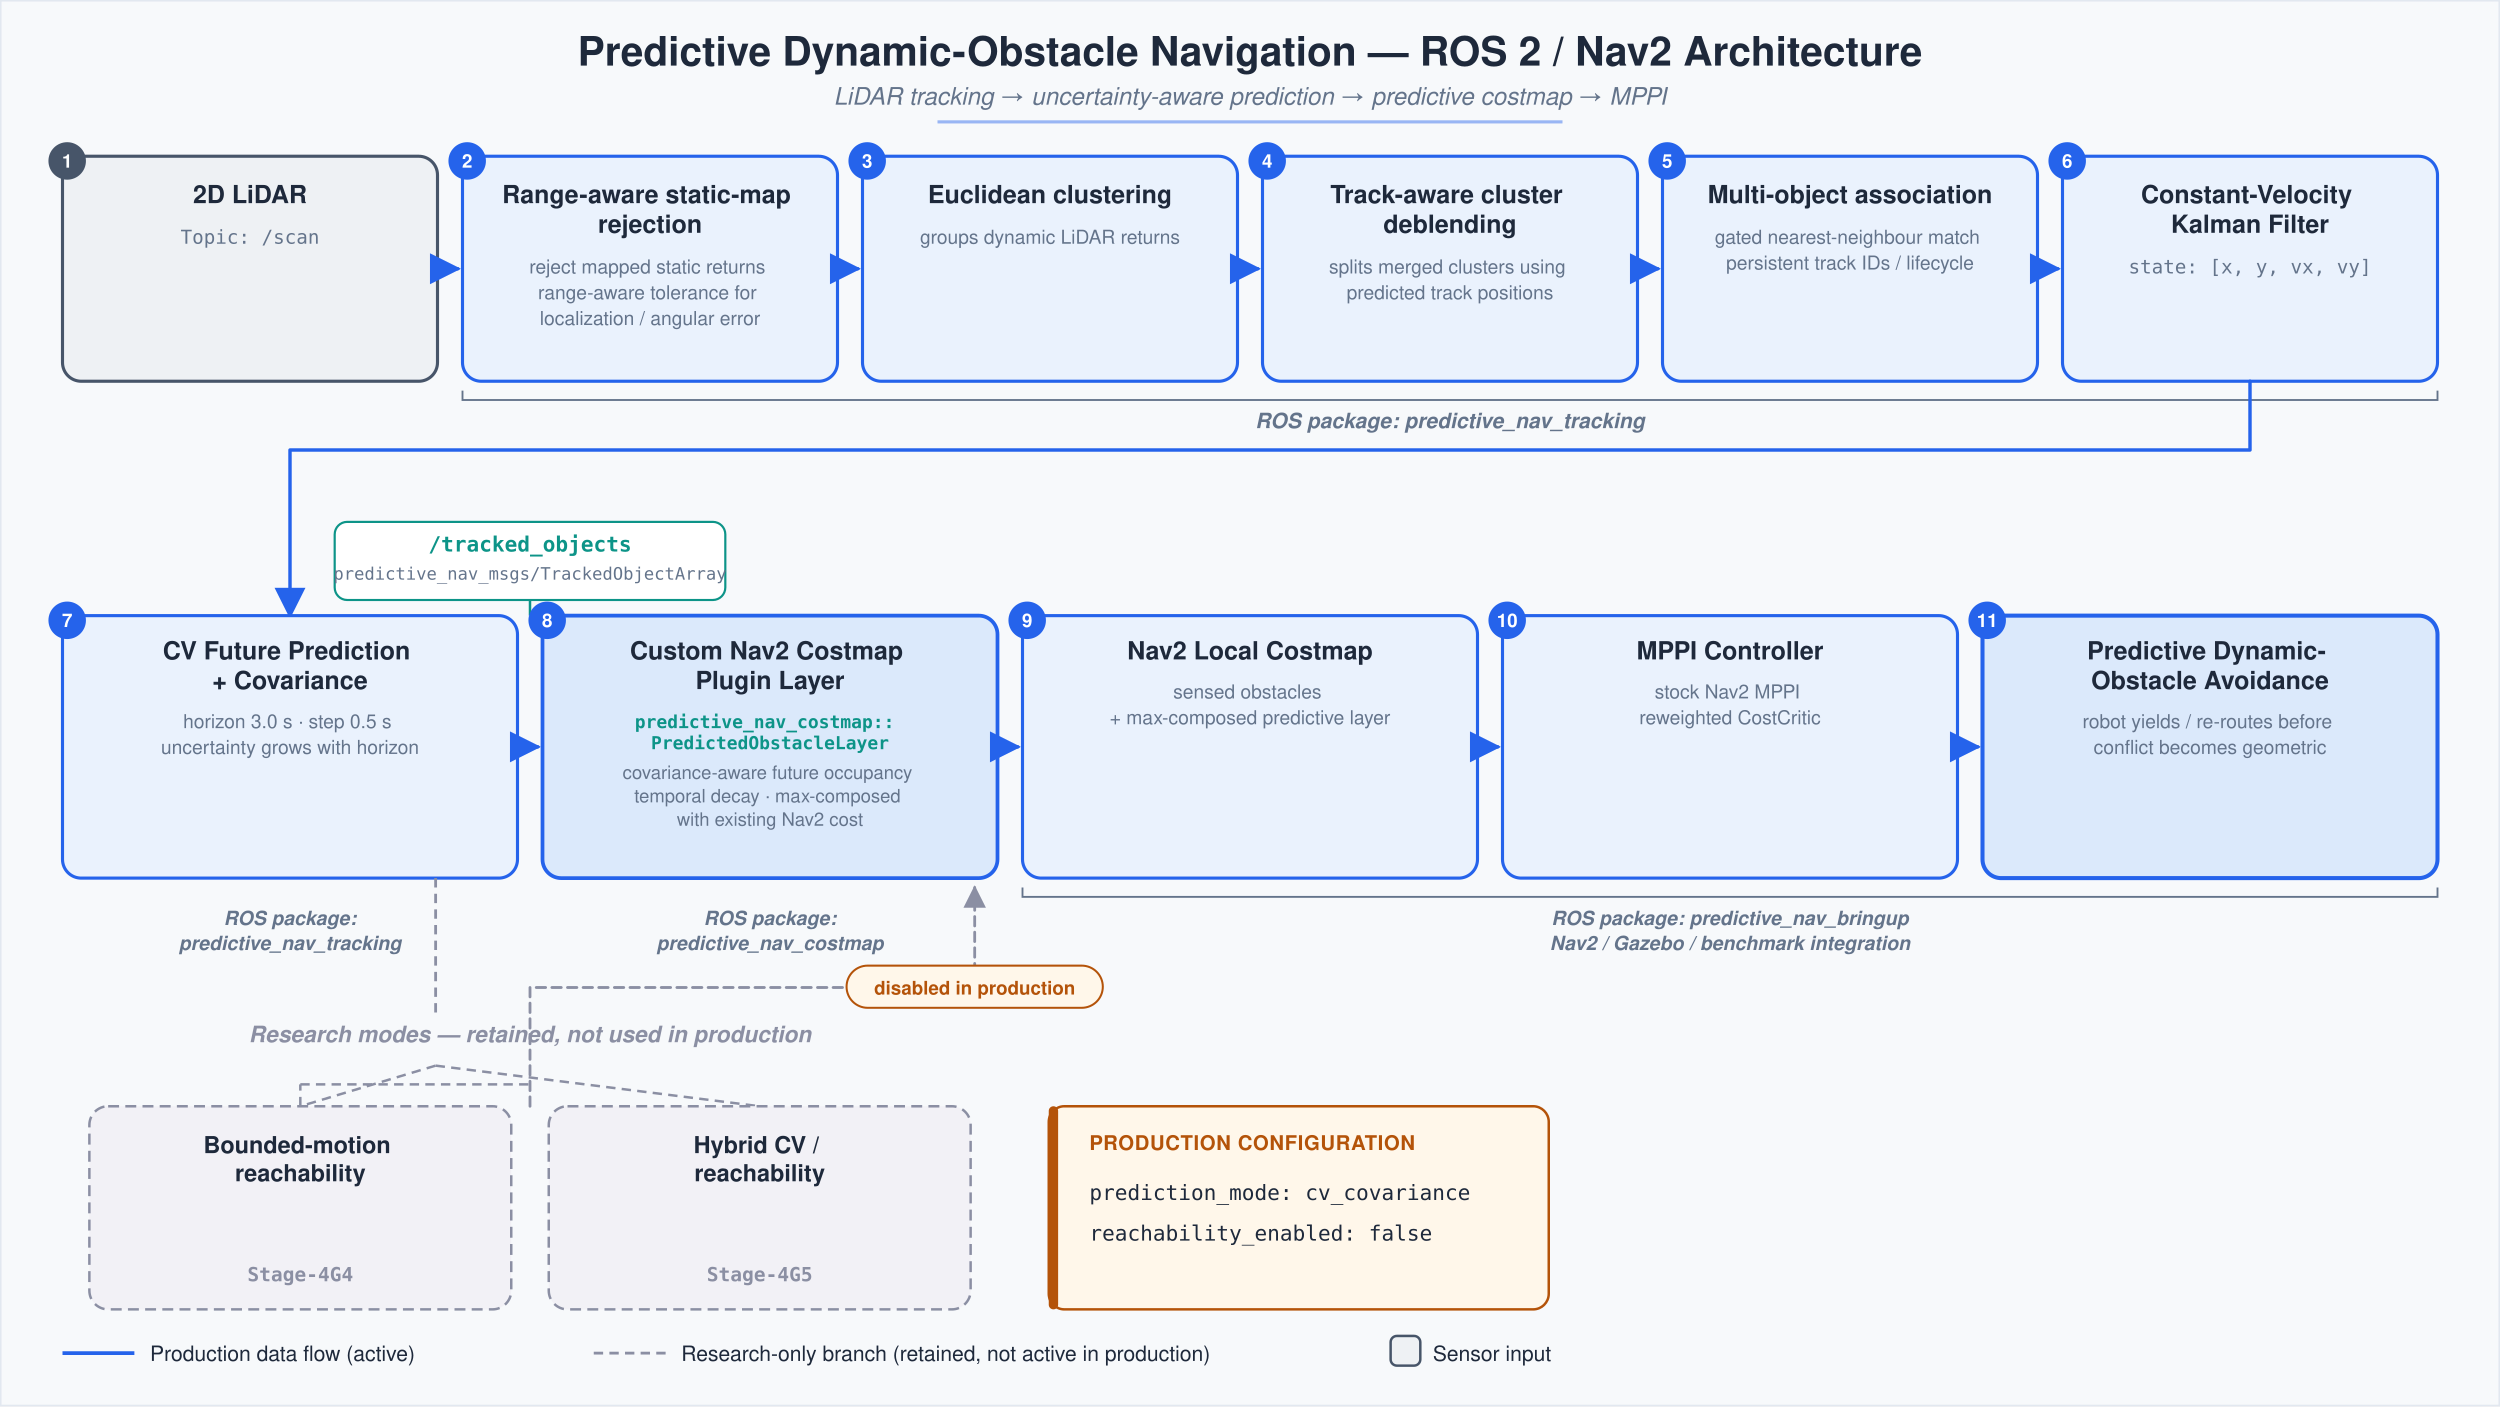
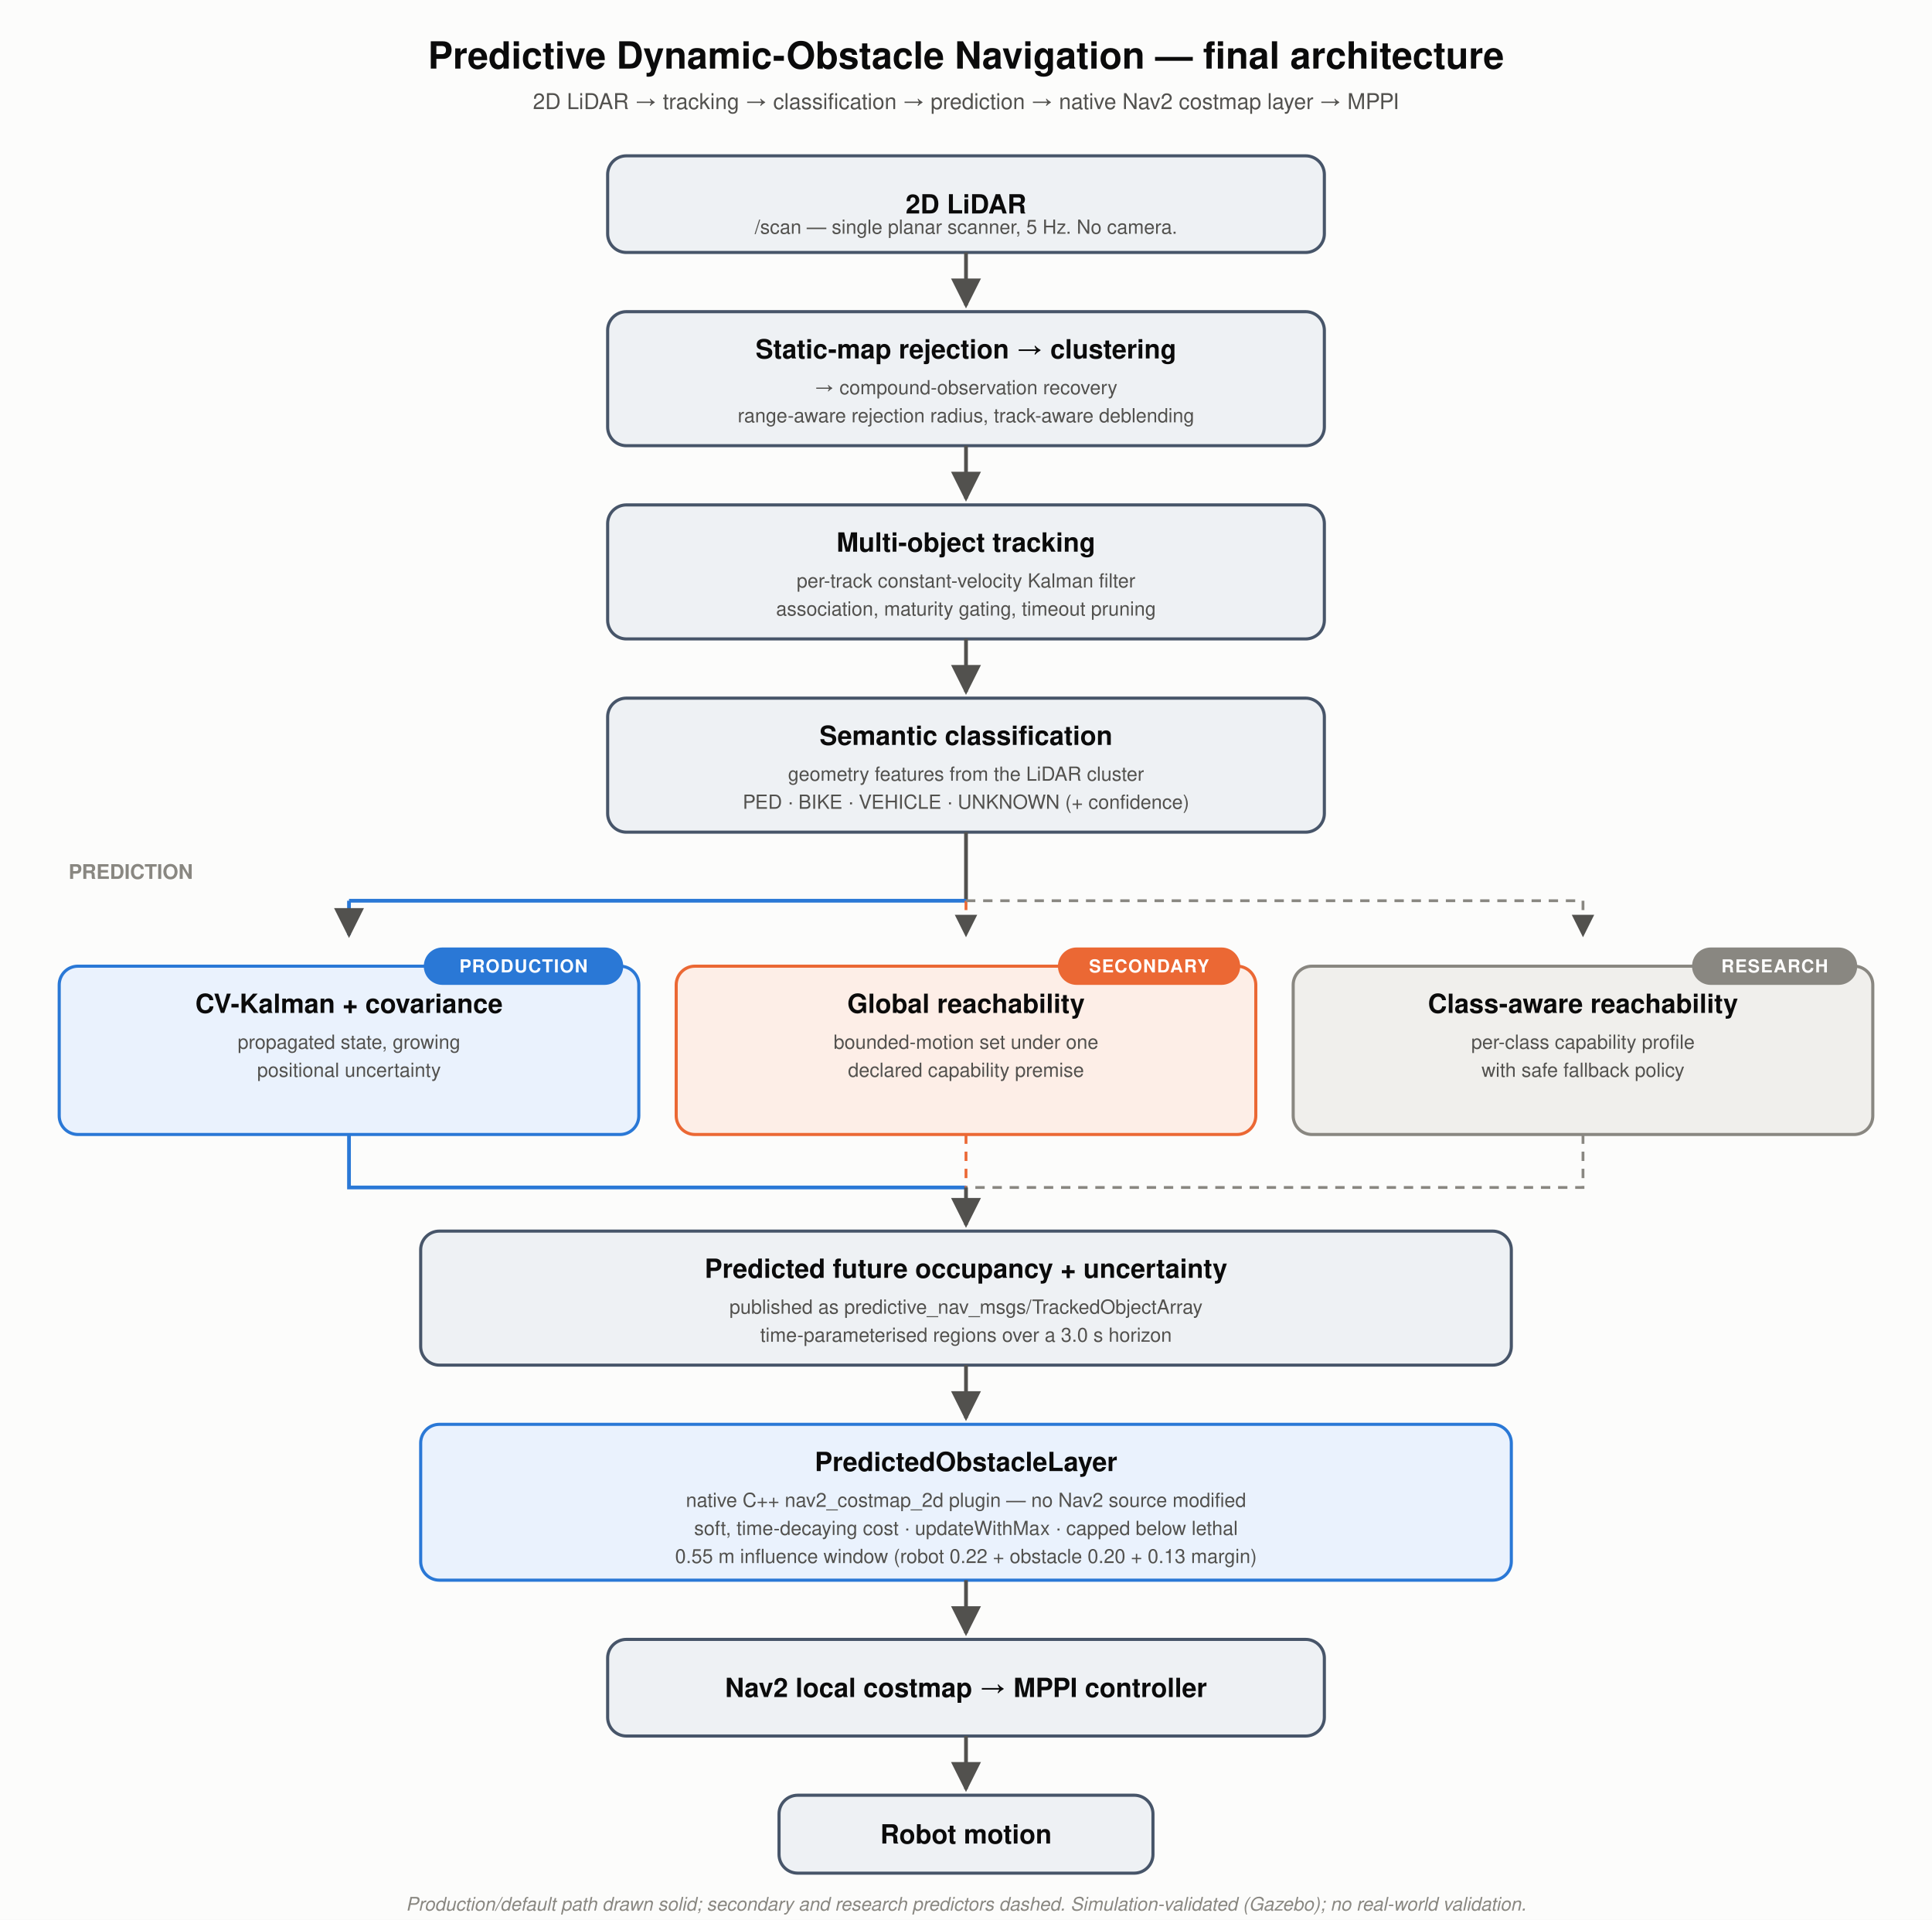
- <svg xmlns="http://www.w3.org/2000/svg" width="1600" height="900" viewBox="0 0 1600 900">
+ <svg xmlns="http://www.w3.org/2000/svg" width="1240" height="1232" viewBox="0 0 1240 1232">
  <defs>
-     <marker id="arrowProd" viewBox="0 0 10 10" refX="9" refY="5" markerWidth="9" markerHeight="9" orient="auto-start-reverse">
-       <path d="M0,0 L10,5 L0,10 z" fill="#2563eb" />
-     </marker>
-     <marker id="arrowResearch" viewBox="0 0 10 10" refX="9" refY="5" markerWidth="8" markerHeight="8" orient="auto-start-reverse">
-       <path d="M0,0 L10,5 L0,10 z" fill="#8b8fa3" />
+     <marker id="ah" viewBox="0 0 10 10" refX="9" refY="5" markerWidth="8" markerHeight="8" orient="auto-start-reverse">
+       <path d="M0,0 L10,5 L0,10 z" fill="#52514e" />
    </marker>
  </defs>
-   <rect x="0" y="0" width="1600" height="900" fill="#f7f9fb" />
-   <text x="800.0" y="42.0" font-family="Helvetica, Arial, 'Liberation Sans', sans-serif" font-size="26" font-weight="700" font-style="normal" fill="#1e293b" text-anchor="middle">Predictive Dynamic-Obstacle Navigation — ROS 2 / Nav2 Architecture</text>
-   <text x="800.0" y="67.0" font-family="Helvetica, Arial, 'Liberation Sans', sans-serif" font-size="15.5" font-weight="normal" font-style="italic" fill="#64748b" text-anchor="middle">LiDAR tracking → uncertainty-aware prediction → predictive costmap → MPPI</text>
-   <line x1="600" y1="78" x2="1000" y2="78" stroke="#2563eb" stroke-width="2" opacity="0.45" />
-   <rect x="40.0" y="100.0" width="240.0" height="144.0" rx="12" ry="12" fill="#eef1f4" stroke="#475569" stroke-width="2" opacity="1" />
-   <text x="160.0" y="130.0" font-family="Helvetica, Arial, 'Liberation Sans', sans-serif" font-size="16" font-weight="700" font-style="normal" fill="#1e293b" text-anchor="middle">
-     <tspan x="160.0" dy="0.0">2D LiDAR</tspan>
-   </text>
-   <text x="160.0" y="156.0" font-family="'DejaVu Sans Mono', Menlo, Consolas, monospace" font-size="12.3" font-weight="normal" font-style="normal" fill="#64748b" text-anchor="middle">
-     <tspan x="160.0" dy="0.0">Topic: /scan</tspan>
-   </text>
-   <circle cx="43.0" cy="103.0" r="12" fill="#475569" />
-   <text x="43.0" y="107.3" font-family="Helvetica, Arial, 'Liberation Sans', sans-serif" font-size="12" font-weight="700" fill="#ffffff" text-anchor="middle">1</text>
-   <rect x="296.0" y="100.0" width="240.0" height="144.0" rx="12" ry="12" fill="#eaf2fd" stroke="#2563eb" stroke-width="2" opacity="1" />
-   <text x="416.0" y="130.0" font-family="Helvetica, Arial, 'Liberation Sans', sans-serif" font-size="16" font-weight="700" font-style="normal" fill="#1e293b" text-anchor="middle">
-     <tspan x="416.0" dy="0.0">Range-aware static-map</tspan>
-     <tspan x="416.0" dy="19.0">rejection</tspan>
-   </text>
-   <text x="416.0" y="175.0" font-family="Helvetica, Arial, 'Liberation Sans', sans-serif" font-size="12.3" font-weight="normal" font-style="normal" fill="#64748b" text-anchor="middle">
-     <tspan x="416.0" dy="0.0">reject mapped static returns</tspan>
-     <tspan x="416.0" dy="16.5">range-aware tolerance for</tspan>
-     <tspan x="416.0" dy="16.5">localization / angular error</tspan>
-   </text>
-   <circle cx="299.0" cy="103.0" r="12" fill="#2563eb" />
-   <text x="299.0" y="107.3" font-family="Helvetica, Arial, 'Liberation Sans', sans-serif" font-size="12" font-weight="700" fill="#ffffff" text-anchor="middle">2</text>
-   <rect x="552.0" y="100.0" width="240.0" height="144.0" rx="12" ry="12" fill="#eaf2fd" stroke="#2563eb" stroke-width="2" opacity="1" />
-   <text x="672.0" y="130.0" font-family="Helvetica, Arial, 'Liberation Sans', sans-serif" font-size="16" font-weight="700" font-style="normal" fill="#1e293b" text-anchor="middle">
-     <tspan x="672.0" dy="0.0">Euclidean clustering</tspan>
-   </text>
-   <text x="672.0" y="156.0" font-family="Helvetica, Arial, 'Liberation Sans', sans-serif" font-size="12.3" font-weight="normal" font-style="normal" fill="#64748b" text-anchor="middle">
-     <tspan x="672.0" dy="0.0">groups dynamic LiDAR returns</tspan>
-   </text>
-   <circle cx="555.0" cy="103.0" r="12" fill="#2563eb" />
-   <text x="555.0" y="107.3" font-family="Helvetica, Arial, 'Liberation Sans', sans-serif" font-size="12" font-weight="700" fill="#ffffff" text-anchor="middle">3</text>
-   <rect x="808.0" y="100.0" width="240.0" height="144.0" rx="12" ry="12" fill="#eaf2fd" stroke="#2563eb" stroke-width="2" opacity="1" />
-   <text x="928.0" y="130.0" font-family="Helvetica, Arial, 'Liberation Sans', sans-serif" font-size="16" font-weight="700" font-style="normal" fill="#1e293b" text-anchor="middle">
-     <tspan x="928.0" dy="0.0">Track-aware cluster</tspan>
-     <tspan x="928.0" dy="19.0">deblending</tspan>
-   </text>
-   <text x="928.0" y="175.0" font-family="Helvetica, Arial, 'Liberation Sans', sans-serif" font-size="12.3" font-weight="normal" font-style="normal" fill="#64748b" text-anchor="middle">
-     <tspan x="928.0" dy="0.0">splits merged clusters using</tspan>
-     <tspan x="928.0" dy="16.5">predicted track positions</tspan>
-   </text>
-   <circle cx="811.0" cy="103.0" r="12" fill="#2563eb" />
-   <text x="811.0" y="107.3" font-family="Helvetica, Arial, 'Liberation Sans', sans-serif" font-size="12" font-weight="700" fill="#ffffff" text-anchor="middle">4</text>
-   <rect x="1064.0" y="100.0" width="240.0" height="144.0" rx="12" ry="12" fill="#eaf2fd" stroke="#2563eb" stroke-width="2" opacity="1" />
-   <text x="1184.0" y="130.0" font-family="Helvetica, Arial, 'Liberation Sans', sans-serif" font-size="16" font-weight="700" font-style="normal" fill="#1e293b" text-anchor="middle">
-     <tspan x="1184.0" dy="0.0">Multi-object association</tspan>
-   </text>
-   <text x="1184.0" y="156.0" font-family="Helvetica, Arial, 'Liberation Sans', sans-serif" font-size="12.3" font-weight="normal" font-style="normal" fill="#64748b" text-anchor="middle">
-     <tspan x="1184.0" dy="0.0">gated nearest-neighbour match</tspan>
-     <tspan x="1184.0" dy="16.5">persistent track IDs / lifecycle</tspan>
-   </text>
-   <circle cx="1067.0" cy="103.0" r="12" fill="#2563eb" />
-   <text x="1067.0" y="107.3" font-family="Helvetica, Arial, 'Liberation Sans', sans-serif" font-size="12" font-weight="700" fill="#ffffff" text-anchor="middle">5</text>
-   <rect x="1320.0" y="100.0" width="240.0" height="144.0" rx="12" ry="12" fill="#eaf2fd" stroke="#2563eb" stroke-width="2" opacity="1" />
-   <text x="1440.0" y="130.0" font-family="Helvetica, Arial, 'Liberation Sans', sans-serif" font-size="16" font-weight="700" font-style="normal" fill="#1e293b" text-anchor="middle">
-     <tspan x="1440.0" dy="0.0">Constant-Velocity</tspan>
-     <tspan x="1440.0" dy="19.0">Kalman Filter</tspan>
-   </text>
-   <text x="1440.0" y="175.0" font-family="'DejaVu Sans Mono', Menlo, Consolas, monospace" font-size="12.3" font-weight="normal" font-style="normal" fill="#64748b" text-anchor="middle">
-     <tspan x="1440.0" dy="0.0">state: [x, y, vx, vy]</tspan>
-   </text>
-   <circle cx="1323.0" cy="103.0" r="12" fill="#2563eb" />
-   <text x="1323.0" y="107.3" font-family="Helvetica, Arial, 'Liberation Sans', sans-serif" font-size="12" font-weight="700" fill="#ffffff" text-anchor="middle">6</text>
-   <line x1="283.0" y1="172.0" x2="293.0" y2="172.0" stroke="#2563eb" stroke-width="2.2" marker-end="url(#arrowProd)" stroke-linecap="round" />
-   <line x1="539.0" y1="172.0" x2="549.0" y2="172.0" stroke="#2563eb" stroke-width="2.2" marker-end="url(#arrowProd)" stroke-linecap="round" />
-   <line x1="795.0" y1="172.0" x2="805.0" y2="172.0" stroke="#2563eb" stroke-width="2.2" marker-end="url(#arrowProd)" stroke-linecap="round" />
-   <line x1="1051.0" y1="172.0" x2="1061.0" y2="172.0" stroke="#2563eb" stroke-width="2.2" marker-end="url(#arrowProd)" stroke-linecap="round" />
-   <line x1="1307.0" y1="172.0" x2="1317.0" y2="172.0" stroke="#2563eb" stroke-width="2.2" marker-end="url(#arrowProd)" stroke-linecap="round" />
-   <path d="M296.0,250.0 L296.0,256.0 L1560.0,256.0 L1560.0,250.0" fill="none" stroke="#64748b" stroke-width="1.2" />
-   <text x="928.0" y="274.0" font-family="Helvetica, Arial, 'Liberation Sans', sans-serif" font-size="13.5" font-weight="600" font-style="italic" fill="#64748b" text-anchor="middle">ROS package: predictive_nav_tracking</text>
-   <polyline points="1440.0,244.0 1440.0,288.0 185.6,288.0 185.6,394.0" fill="none" stroke="#2563eb" stroke-width="2.2" marker-end="url(#arrowProd)" stroke-linejoin="round" stroke-linecap="round" />
-   <rect x="214.2" y="334.0" width="250.0" height="50.0" rx="8" ry="8" fill="#ffffff" stroke="#0d9488" stroke-width="1.4" opacity="1" />
-   <text x="339.2" y="353.0" font-family="'DejaVu Sans Mono', Menlo, Consolas, monospace" font-size="13.5" font-weight="700" font-style="normal" fill="#0d9488" text-anchor="middle">/tracked_objects</text>
-   <text x="339.2" y="371.0" font-family="'DejaVu Sans Mono', Menlo, Consolas, monospace" font-size="11" font-weight="normal" font-style="normal" fill="#64748b" text-anchor="middle">predictive_nav_msgs/TrackedObjectArray</text>
-   <line x1="339.2" y1="384.0" x2="339.2" y2="394.0" stroke="#0d9488" stroke-width="1.6" />
-   <rect x="40.0" y="394.0" width="291.2" height="168.0" rx="12" ry="12" fill="#eaf2fd" stroke="#2563eb" stroke-width="2" opacity="1" />
-   <text x="185.6" y="422.0" font-family="Helvetica, Arial, 'Liberation Sans', sans-serif" font-size="16" font-weight="700" font-style="normal" fill="#1e293b" text-anchor="middle">
-     <tspan x="185.6" dy="0.0">CV Future Prediction</tspan>
-     <tspan x="185.6" dy="19.0">+ Covariance</tspan>
-   </text>
-   <text x="185.6" y="466.0" font-family="Helvetica, Arial, 'Liberation Sans', sans-serif" font-size="12.3" font-weight="normal" font-style="normal" fill="#64748b" text-anchor="middle">
-     <tspan x="185.6" dy="0.0">horizon 3.0 s · step 0.5 s</tspan>
-     <tspan x="185.6" dy="16.5">uncertainty grows with horizon</tspan>
-   </text>
-   <circle cx="43.0" cy="397.0" r="12" fill="#2563eb" />
-   <text x="43.0" y="401.3" font-family="Helvetica, Arial, 'Liberation Sans', sans-serif" font-size="12" font-weight="700" fill="#ffffff" text-anchor="middle">7</text>
-   <rect x="347.2" y="394.0" width="291.2" height="168.0" rx="12" ry="12" fill="#dbe9fb" stroke="#2563eb" stroke-width="2.4" opacity="1" />
-   <text x="492.8" y="422.0" font-family="Helvetica, Arial, 'Liberation Sans', sans-serif" font-size="16" font-weight="700" font-style="normal" fill="#1e293b" text-anchor="middle">
-     <tspan x="492.8" dy="0.0">Custom Nav2 Costmap</tspan>
-     <tspan x="492.8" dy="19.0">Plugin Layer</tspan>
-   </text>
-   <text x="492.8" y="466.0" font-family="'DejaVu Sans Mono', Menlo, Consolas, monospace" font-size="11.5" font-weight="600" font-style="normal" fill="#0d9488" text-anchor="middle">
-     <tspan x="492.8" dy="0.0">predictive_nav_costmap::</tspan>
-     <tspan x="492.8" dy="13.5">PredictedObstacleLayer</tspan>
-   </text>
-   <text x="492.8" y="498.5" font-family="Helvetica, Arial, 'Liberation Sans', sans-serif" font-size="11.8" font-weight="normal" font-style="normal" fill="#64748b" text-anchor="middle">
-     <tspan x="492.8" dy="0.0">covariance-aware future occupancy</tspan>
-     <tspan x="492.8" dy="15.0">temporal decay · max-composed</tspan>
-     <tspan x="492.8" dy="15.0">with existing Nav2 cost</tspan>
-   </text>
-   <circle cx="350.2" cy="397.0" r="12" fill="#2563eb" />
-   <text x="350.2" y="401.3" font-family="Helvetica, Arial, 'Liberation Sans', sans-serif" font-size="12" font-weight="700" fill="#ffffff" text-anchor="middle">8</text>
-   <rect x="654.4" y="394.0" width="291.2" height="168.0" rx="12" ry="12" fill="#eaf2fd" stroke="#2563eb" stroke-width="2" opacity="1" />
-   <text x="800.0" y="422.0" font-family="Helvetica, Arial, 'Liberation Sans', sans-serif" font-size="16" font-weight="700" font-style="normal" fill="#1e293b" text-anchor="middle">
-     <tspan x="800.0" dy="0.0">Nav2 Local Costmap</tspan>
-   </text>
-   <text x="800.0" y="447.0" font-family="Helvetica, Arial, 'Liberation Sans', sans-serif" font-size="12.3" font-weight="normal" font-style="normal" fill="#64748b" text-anchor="middle">
-     <tspan x="800.0" dy="0.0">sensed obstacles</tspan>
-     <tspan x="800.0" dy="16.5">+ max-composed predictive layer</tspan>
-   </text>
-   <circle cx="657.4" cy="397.0" r="12" fill="#2563eb" />
-   <text x="657.4" y="401.3" font-family="Helvetica, Arial, 'Liberation Sans', sans-serif" font-size="12" font-weight="700" fill="#ffffff" text-anchor="middle">9</text>
-   <rect x="961.6" y="394.0" width="291.2" height="168.0" rx="12" ry="12" fill="#eaf2fd" stroke="#2563eb" stroke-width="2" opacity="1" />
-   <text x="1107.2" y="422.0" font-family="Helvetica, Arial, 'Liberation Sans', sans-serif" font-size="16" font-weight="700" font-style="normal" fill="#1e293b" text-anchor="middle">
-     <tspan x="1107.2" dy="0.0">MPPI Controller</tspan>
-   </text>
-   <text x="1107.2" y="447.0" font-family="Helvetica, Arial, 'Liberation Sans', sans-serif" font-size="12.3" font-weight="normal" font-style="normal" fill="#64748b" text-anchor="middle">
-     <tspan x="1107.2" dy="0.0">stock Nav2 MPPI</tspan>
-     <tspan x="1107.2" dy="16.5">reweighted CostCritic</tspan>
-   </text>
-   <circle cx="964.6" cy="397.0" r="12" fill="#2563eb" />
-   <text x="964.6" y="401.3" font-family="Helvetica, Arial, 'Liberation Sans', sans-serif" font-size="12" font-weight="700" fill="#ffffff" text-anchor="middle">10</text>
-   <rect x="1268.8" y="394.0" width="291.2" height="168.0" rx="12" ry="12" fill="#dbe9fb" stroke="#2563eb" stroke-width="2.6" opacity="1" />
-   <text x="1414.4" y="422.0" font-family="Helvetica, Arial, 'Liberation Sans', sans-serif" font-size="16" font-weight="700" font-style="normal" fill="#1e293b" text-anchor="middle">
-     <tspan x="1414.4" dy="0.0">Predictive Dynamic-</tspan>
-     <tspan x="1414.4" dy="19.0">Obstacle Avoidance</tspan>
-   </text>
-   <text x="1414.4" y="466.0" font-family="Helvetica, Arial, 'Liberation Sans', sans-serif" font-size="12.3" font-weight="normal" font-style="normal" fill="#64748b" text-anchor="middle">
-     <tspan x="1414.4" dy="0.0">robot yields / re-routes before</tspan>
-     <tspan x="1414.4" dy="16.5">conflict becomes geometric</tspan>
-   </text>
-   <circle cx="1271.8" cy="397.0" r="12" fill="#2563eb" />
-   <text x="1271.8" y="401.3" font-family="Helvetica, Arial, 'Liberation Sans', sans-serif" font-size="12" font-weight="700" fill="#ffffff" text-anchor="middle">11</text>
-   <line x1="334.2" y1="478.0" x2="344.2" y2="478.0" stroke="#2563eb" stroke-width="2.2" marker-end="url(#arrowProd)" stroke-linecap="round" />
-   <line x1="641.4" y1="478.0" x2="651.4" y2="478.0" stroke="#2563eb" stroke-width="2.2" marker-end="url(#arrowProd)" stroke-linecap="round" />
-   <line x1="948.6" y1="478.0" x2="958.6" y2="478.0" stroke="#2563eb" stroke-width="2.2" marker-end="url(#arrowProd)" stroke-linecap="round" />
-   <line x1="1255.8" y1="478.0" x2="1265.8" y2="478.0" stroke="#2563eb" stroke-width="2.2" marker-end="url(#arrowProd)" stroke-linecap="round" />
-   <text x="185.6" y="592.0" font-family="Helvetica, Arial, 'Liberation Sans', sans-serif" font-size="12.5" font-weight="600" font-style="italic" fill="#64748b" text-anchor="middle">ROS package:</text>
-   <text x="185.6" y="608.0" font-family="Helvetica, Arial, 'Liberation Sans', sans-serif" font-size="12.5" font-weight="600" font-style="italic" fill="#64748b" text-anchor="middle">predictive_nav_tracking</text>
-   <text x="492.8" y="592.0" font-family="Helvetica, Arial, 'Liberation Sans', sans-serif" font-size="12.5" font-weight="600" font-style="italic" fill="#64748b" text-anchor="middle">ROS package:</text>
-   <text x="492.8" y="608.0" font-family="Helvetica, Arial, 'Liberation Sans', sans-serif" font-size="12.5" font-weight="600" font-style="italic" fill="#64748b" text-anchor="middle">predictive_nav_costmap</text>
-   <path d="M654.4,568.0 L654.4,574.0 L1560.0,574.0 L1560.0,568.0" fill="none" stroke="#64748b" stroke-width="1.2" />
-   <text x="1107.2" y="592.0" font-family="Helvetica, Arial, 'Liberation Sans', sans-serif" font-size="12.5" font-weight="600" font-style="italic" fill="#64748b" text-anchor="middle">ROS package: predictive_nav_bringup</text>
-   <text x="1107.2" y="608.0" font-family="Helvetica, Arial, 'Liberation Sans', sans-serif" font-size="12.5" font-weight="600" font-style="italic" fill="#64748b" text-anchor="middle">Nav2 / Gazebo / benchmark integration</text>
-   <line x1="278.8" y1="562.0" x2="278.8" y2="650.0" stroke="#8b8fa3" stroke-width="1.8" stroke-dasharray="6,4" />
-   <text x="339.2" y="667.0" font-family="Helvetica, Arial, 'Liberation Sans', sans-serif" font-size="14.5" font-weight="700" font-style="italic" fill="#8b8fa3" text-anchor="middle">Research modes — retained, not used in production</text>
-   <line x1="278.8" y1="682.0" x2="192.2" y2="708.0" stroke="#8b8fa3" stroke-width="1.6" stroke-dasharray="6,4" />
-   <line x1="278.8" y1="682.0" x2="486.2" y2="708.0" stroke="#8b8fa3" stroke-width="1.6" stroke-dasharray="6,4" />
-   <rect x="57.2" y="708.0" width="270.0" height="130.0" rx="12" ry="12" fill="#f2f1f6" stroke="#8b8fa3" stroke-width="1.6" stroke-dasharray="7,4" opacity="1" />
-   <text x="192.2" y="738.0" font-family="Helvetica, Arial, 'Liberation Sans', sans-serif" font-size="15" font-weight="700" font-style="normal" fill="#1e293b" text-anchor="middle">
-     <tspan x="192.2" dy="0.0">Bounded-motion</tspan>
-     <tspan x="192.2" dy="18.0">reachability</tspan>
-   </text>
-   <text x="192.2" y="820.0" font-family="'DejaVu Sans Mono', Menlo, Consolas, monospace" font-size="12.5" font-weight="600" font-style="normal" fill="#8b8fa3" text-anchor="middle">Stage-4G4</text>
-   <rect x="351.2" y="708.0" width="270.0" height="130.0" rx="12" ry="12" fill="#f2f1f6" stroke="#8b8fa3" stroke-width="1.6" stroke-dasharray="7,4" opacity="1" />
-   <text x="486.2" y="738.0" font-family="Helvetica, Arial, 'Liberation Sans', sans-serif" font-size="15" font-weight="700" font-style="normal" fill="#1e293b" text-anchor="middle">
-     <tspan x="486.2" dy="0.0">Hybrid CV /</tspan>
-     <tspan x="486.2" dy="18.0">reachability</tspan>
-   </text>
-   <text x="486.2" y="820.0" font-family="'DejaVu Sans Mono', Menlo, Consolas, monospace" font-size="12.5" font-weight="600" font-style="normal" fill="#8b8fa3" text-anchor="middle">Stage-4G5</text>
-   <polyline points="339.2,708.0 339.2,632.0 623.8,632.0 623.8,568.0" fill="none" stroke="#8b8fa3" stroke-width="1.8" stroke-dasharray="6,4" marker-end="url(#arrowResearch)" stroke-linejoin="round" stroke-linecap="round" />
-   <line x1="192.2" y1="708.0" x2="192.2" y2="694.0" stroke="#8b8fa3" stroke-width="1.6" stroke-dasharray="6,4" />
-   <line x1="192.2" y1="694.0" x2="339.2" y2="694.0" stroke="#8b8fa3" stroke-width="1.6" stroke-dasharray="6,4" />
-   <rect x="541.8" y="618.0" width="164" height="27" rx="13.5" fill="#fff7ea" stroke="#b45309" stroke-width="1.3" />
-   <text x="623.8" y="636.5" font-family="Helvetica, Arial, 'Liberation Sans', sans-serif" font-size="12" font-weight="700" font-style="normal" fill="#b45309" text-anchor="middle">disabled in production</text>
-   <rect x="671.2" y="708.0" width="320.0" height="130.0" rx="10" ry="10" fill="#fff7ea" stroke="#b45309" stroke-width="1.6" opacity="1" />
-   <rect x="671.2" y="708.0" width="6" height="130.0" rx="3" fill="#b45309" />
-   <text x="697.2" y="736.0" font-family="Helvetica, Arial, 'Liberation Sans', sans-serif" font-size="13" font-weight="700" font-style="normal" fill="#b45309" text-anchor="start" letter-spacing="0.4">PRODUCTION CONFIGURATION</text>
-   <text x="697.2" y="768.0" font-family="'DejaVu Sans Mono', Menlo, Consolas, monospace" font-size="13.5" font-weight="normal" font-style="normal" fill="#1e293b" text-anchor="start">prediction_mode: cv_covariance</text>
-   <text x="697.2" y="794.0" font-family="'DejaVu Sans Mono', Menlo, Consolas, monospace" font-size="13.5" font-weight="normal" font-style="normal" fill="#1e293b" text-anchor="start">reachability_enabled: false</text>
-   <line x1="40.0" y1="866.0" x2="86.0" y2="866.0" stroke="#2563eb" stroke-width="2.4" />
-   <text x="96.0" y="871.0" font-family="Helvetica, Arial, 'Liberation Sans', sans-serif" font-size="13.5" font-weight="normal" font-style="normal" fill="#1e293b" text-anchor="start">Production data flow (active)</text>
-   <line x1="380.0" y1="866.0" x2="426.0" y2="866.0" stroke="#8b8fa3" stroke-width="1.8" stroke-dasharray="6,4" />
-   <text x="436.0" y="871.0" font-family="Helvetica, Arial, 'Liberation Sans', sans-serif" font-size="13.5" font-weight="normal" font-style="normal" fill="#1e293b" text-anchor="start">Research-only branch (retained, not active in production)</text>
-   <rect x="890.0" y="855.0" width="19" height="19" rx="4" fill="#eef1f4" stroke="#475569" stroke-width="1.6" />
-   <text x="917.0" y="871.0" font-family="Helvetica, Arial, 'Liberation Sans', sans-serif" font-size="13.5" font-weight="normal" font-style="normal" fill="#1e293b" text-anchor="start">Sensor input</text>
-   <rect x="0.5" y="0.5" width="1599" height="899" fill="none" stroke="#e2e8f0" stroke-width="1" />
+   <rect width="1240" height="1232" fill="#fcfcfb" />
+   <text x="620" y="44" font-family="Helvetica, Arial, 'Liberation Sans', sans-serif" font-size="24" font-weight="700" fill="#0b0b0b" text-anchor="middle">Predictive Dynamic-Obstacle Navigation — final architecture</text>
+   <text x="620" y="70" font-family="Helvetica, Arial, 'Liberation Sans', sans-serif" font-size="14" font-weight="normal" fill="#52514e" text-anchor="middle">2D LiDAR → tracking → classification → prediction → native Nav2 costmap layer → MPPI</text>
+   <rect x="390.0" y="100" width="460" height="62" rx="12" ry="12" fill="#eef1f4" stroke="#475569" stroke-width="2" />
+   <text x="620.0" y="137.0" font-family="Helvetica, Arial, 'Liberation Sans', sans-serif" font-size="17" font-weight="700" fill="#0b0b0b" text-anchor="middle">2D LiDAR</text>
+   <text x="620" y="150" font-family="Helvetica, Arial, 'Liberation Sans', sans-serif" font-size="12.5" font-weight="normal" fill="#52514e" text-anchor="middle">/scan — single planar scanner, 5 Hz. No camera.</text>
+   <path d="M620,162 L620,196" stroke="#52514e" stroke-width="2.4" fill="none" marker-end="url(#ah)" />
+   <rect x="390.0" y="200" width="460" height="86" rx="12" ry="12" fill="#eef1f4" stroke="#475569" stroke-width="2" />
+   <text x="620.0" y="230" font-family="Helvetica, Arial, 'Liberation Sans', sans-serif" font-size="17" font-weight="700" fill="#0b0b0b" text-anchor="middle">Static-map rejection → clustering</text>
+   <text x="620.0" y="253" font-family="Helvetica, Arial, 'Liberation Sans', sans-serif" font-size="12.5" fill="#52514e" text-anchor="middle">→ compound-observation recovery</text>
+   <text x="620.0" y="271" font-family="Helvetica, Arial, 'Liberation Sans', sans-serif" font-size="12.5" fill="#52514e" text-anchor="middle">range-aware rejection radius, track-aware deblending</text>
+   <path d="M620,286 L620,320" stroke="#52514e" stroke-width="2.4" fill="none" marker-end="url(#ah)" />
+   <rect x="390.0" y="324" width="460" height="86" rx="12" ry="12" fill="#eef1f4" stroke="#475569" stroke-width="2" />
+   <text x="620.0" y="354" font-family="Helvetica, Arial, 'Liberation Sans', sans-serif" font-size="17" font-weight="700" fill="#0b0b0b" text-anchor="middle">Multi-object tracking</text>
+   <text x="620.0" y="377" font-family="Helvetica, Arial, 'Liberation Sans', sans-serif" font-size="12.5" fill="#52514e" text-anchor="middle">per-track constant-velocity Kalman filter</text>
+   <text x="620.0" y="395" font-family="Helvetica, Arial, 'Liberation Sans', sans-serif" font-size="12.5" fill="#52514e" text-anchor="middle">association, maturity gating, timeout pruning</text>
+   <path d="M620,410 L620,444" stroke="#52514e" stroke-width="2.4" fill="none" marker-end="url(#ah)" />
+   <rect x="390.0" y="448" width="460" height="86" rx="12" ry="12" fill="#eef1f4" stroke="#475569" stroke-width="2" />
+   <text x="620.0" y="478" font-family="Helvetica, Arial, 'Liberation Sans', sans-serif" font-size="17" font-weight="700" fill="#0b0b0b" text-anchor="middle">Semantic classification</text>
+   <text x="620.0" y="501" font-family="Helvetica, Arial, 'Liberation Sans', sans-serif" font-size="12.5" fill="#52514e" text-anchor="middle">geometry features from the LiDAR cluster</text>
+   <text x="620.0" y="519" font-family="Helvetica, Arial, 'Liberation Sans', sans-serif" font-size="12.5" fill="#52514e" text-anchor="middle">PED · BIKE · VEHICLE · UNKNOWN (+ confidence)</text>
+   <path d="M620,534 L620,578" stroke="#52514e" stroke-width="2.4" fill="none" />
+   <text x="44.0" y="564" font-family="Helvetica, Arial, 'Liberation Sans', sans-serif" font-size="13" font-weight="700" fill="#898781" text-anchor="start">PREDICTION</text>
+   <path d="M620,578 L224.0,578" stroke="#2a78d6" stroke-width="2.4" fill="none" />
+   <path d="M224.0,578 L224.0,600" stroke="#2a78d6" stroke-width="2.4" fill="none" marker-end="url(#ah)" />
+   <path d="M620,578 L620.0,578" stroke="#eb6834" stroke-width="1.8" fill="none" stroke-dasharray="6 5" />
+   <path d="M620.0,578 L620.0,600" stroke="#eb6834" stroke-width="1.8" fill="none" marker-end="url(#ah)" stroke-dasharray="6 5" />
+   <path d="M620,578 L1016.0,578" stroke="#898781" stroke-width="1.8" fill="none" stroke-dasharray="6 5" />
+   <path d="M1016.0,578 L1016.0,600" stroke="#898781" stroke-width="1.8" fill="none" marker-end="url(#ah)" stroke-dasharray="6 5" />
+   <rect x="38.0" y="620" width="372" height="108" rx="12" ry="12" fill="#eaf2fd" stroke="#2a78d6" stroke-width="2" />
+   <text x="224.0" y="650" font-family="Helvetica, Arial, 'Liberation Sans', sans-serif" font-size="17" font-weight="700" fill="#0b0b0b" text-anchor="middle">CV-Kalman + covariance</text>
+   <text x="224.0" y="673" font-family="Helvetica, Arial, 'Liberation Sans', sans-serif" font-size="12.5" fill="#52514e" text-anchor="middle">propagated state, growing</text>
+   <text x="224.0" y="691" font-family="Helvetica, Arial, 'Liberation Sans', sans-serif" font-size="12.5" fill="#52514e" text-anchor="middle">positional uncertainty</text>
+   <rect x="272.0" y="608" width="128" height="24" rx="12" ry="12" fill="#2a78d6" />
+   <text x="336.0" y="624" font-family="Helvetica, Arial, 'Liberation Sans', sans-serif" font-size="11.5" font-weight="700" fill="#ffffff" text-anchor="middle" letter-spacing="0.6">PRODUCTION</text>
+   <rect x="434.0" y="620" width="372" height="108" rx="12" ry="12" fill="#fdeee7" stroke="#eb6834" stroke-width="2" />
+   <text x="620.0" y="650" font-family="Helvetica, Arial, 'Liberation Sans', sans-serif" font-size="17" font-weight="700" fill="#0b0b0b" text-anchor="middle">Global reachability</text>
+   <text x="620.0" y="673" font-family="Helvetica, Arial, 'Liberation Sans', sans-serif" font-size="12.5" fill="#52514e" text-anchor="middle">bounded-motion set under one</text>
+   <text x="620.0" y="691" font-family="Helvetica, Arial, 'Liberation Sans', sans-serif" font-size="12.5" fill="#52514e" text-anchor="middle">declared capability premise</text>
+   <rect x="679.0" y="608" width="117" height="24" rx="12" ry="12" fill="#eb6834" />
+   <text x="737.5" y="624" font-family="Helvetica, Arial, 'Liberation Sans', sans-serif" font-size="11.5" font-weight="700" fill="#ffffff" text-anchor="middle" letter-spacing="0.6">SECONDARY</text>
+   <rect x="830.0" y="620" width="372" height="108" rx="12" ry="12" fill="#f0efec" stroke="#898781" stroke-width="2" />
+   <text x="1016.0" y="650" font-family="Helvetica, Arial, 'Liberation Sans', sans-serif" font-size="17" font-weight="700" fill="#0b0b0b" text-anchor="middle">Class-aware reachability</text>
+   <text x="1016.0" y="673" font-family="Helvetica, Arial, 'Liberation Sans', sans-serif" font-size="12.5" fill="#52514e" text-anchor="middle">per-class capability profile</text>
+   <text x="1016.0" y="691" font-family="Helvetica, Arial, 'Liberation Sans', sans-serif" font-size="12.5" fill="#52514e" text-anchor="middle">with safe fallback policy</text>
+   <rect x="1086.0" y="608" width="106" height="24" rx="12" ry="12" fill="#898781" />
+   <text x="1139.0" y="624" font-family="Helvetica, Arial, 'Liberation Sans', sans-serif" font-size="11.5" font-weight="700" fill="#ffffff" text-anchor="middle" letter-spacing="0.6">RESEARCH</text>
+   <path d="M224.0,728 L224.0,762 L620,762" stroke="#2a78d6" stroke-width="2.4" fill="none" />
+   <path d="M620.0,728 L620.0,762 L620,762" stroke="#eb6834" stroke-width="1.8" fill="none" stroke-dasharray="6 5" />
+   <path d="M1016.0,728 L1016.0,762 L620,762" stroke="#898781" stroke-width="1.8" fill="none" stroke-dasharray="6 5" />
+   <path d="M620,762 L620,786" stroke="#52514e" stroke-width="2.4" fill="none" marker-end="url(#ah)" />
+   <rect x="270.0" y="790" width="700" height="86" rx="12" ry="12" fill="#eef1f4" stroke="#475569" stroke-width="2" />
+   <text x="620.0" y="820" font-family="Helvetica, Arial, 'Liberation Sans', sans-serif" font-size="17" font-weight="700" fill="#0b0b0b" text-anchor="middle">Predicted future occupancy + uncertainty</text>
+   <text x="620.0" y="843" font-family="Helvetica, Arial, 'Liberation Sans', sans-serif" font-size="12.5" fill="#52514e" text-anchor="middle">published as predictive_nav_msgs/TrackedObjectArray</text>
+   <text x="620.0" y="861" font-family="Helvetica, Arial, 'Liberation Sans', sans-serif" font-size="12.5" fill="#52514e" text-anchor="middle">time-parameterised regions over a 3.0 s horizon</text>
+   <path d="M620,876 L620,910" stroke="#52514e" stroke-width="2.4" fill="none" marker-end="url(#ah)" />
+   <rect x="270.0" y="914" width="700" height="100" rx="12" ry="12" fill="#eaf2fd" stroke="#2a78d6" stroke-width="2" />
+   <text x="620.0" y="944" font-family="Helvetica, Arial, 'Liberation Sans', sans-serif" font-size="17" font-weight="700" fill="#0b0b0b" text-anchor="middle">PredictedObstacleLayer</text>
+   <text x="620.0" y="967" font-family="Helvetica, Arial, 'Liberation Sans', sans-serif" font-size="12.5" fill="#52514e" text-anchor="middle">native C++ nav2_costmap_2d plugin — no Nav2 source modified</text>
+   <text x="620.0" y="985" font-family="Helvetica, Arial, 'Liberation Sans', sans-serif" font-size="12.5" fill="#52514e" text-anchor="middle">soft, time-decaying cost · updateWithMax · capped below lethal</text>
+   <text x="620.0" y="1003" font-family="Helvetica, Arial, 'Liberation Sans', sans-serif" font-size="12.5" fill="#52514e" text-anchor="middle">0.55 m influence window (robot 0.22 + obstacle 0.20 + 0.13 margin)</text>
+   <path d="M620,1014 L620,1048" stroke="#52514e" stroke-width="2.4" fill="none" marker-end="url(#ah)" />
+   <rect x="390.0" y="1052" width="460" height="62" rx="12" ry="12" fill="#eef1f4" stroke="#475569" stroke-width="2" />
+   <text x="620.0" y="1089.0" font-family="Helvetica, Arial, 'Liberation Sans', sans-serif" font-size="17" font-weight="700" fill="#0b0b0b" text-anchor="middle">Nav2 local costmap → MPPI controller</text>
+   <path d="M620,1114 L620,1148" stroke="#52514e" stroke-width="2.4" fill="none" marker-end="url(#ah)" />
+   <rect x="500.0" y="1152" width="240" height="50" rx="12" ry="12" fill="#eef1f4" stroke="#475569" stroke-width="2" />
+   <text x="620.0" y="1183.0" font-family="Helvetica, Arial, 'Liberation Sans', sans-serif" font-size="17" font-weight="700" fill="#0b0b0b" text-anchor="middle">Robot motion</text>
+   <text x="620" y="1226" font-family="Helvetica, Arial, 'Liberation Sans', sans-serif" font-size="12" font-weight="normal" fill="#898781" text-anchor="middle" font-style="italic">Production/default path drawn solid; secondary and research predictors dashed. Simulation-validated (Gazebo); no real-world validation.</text>
</svg>
